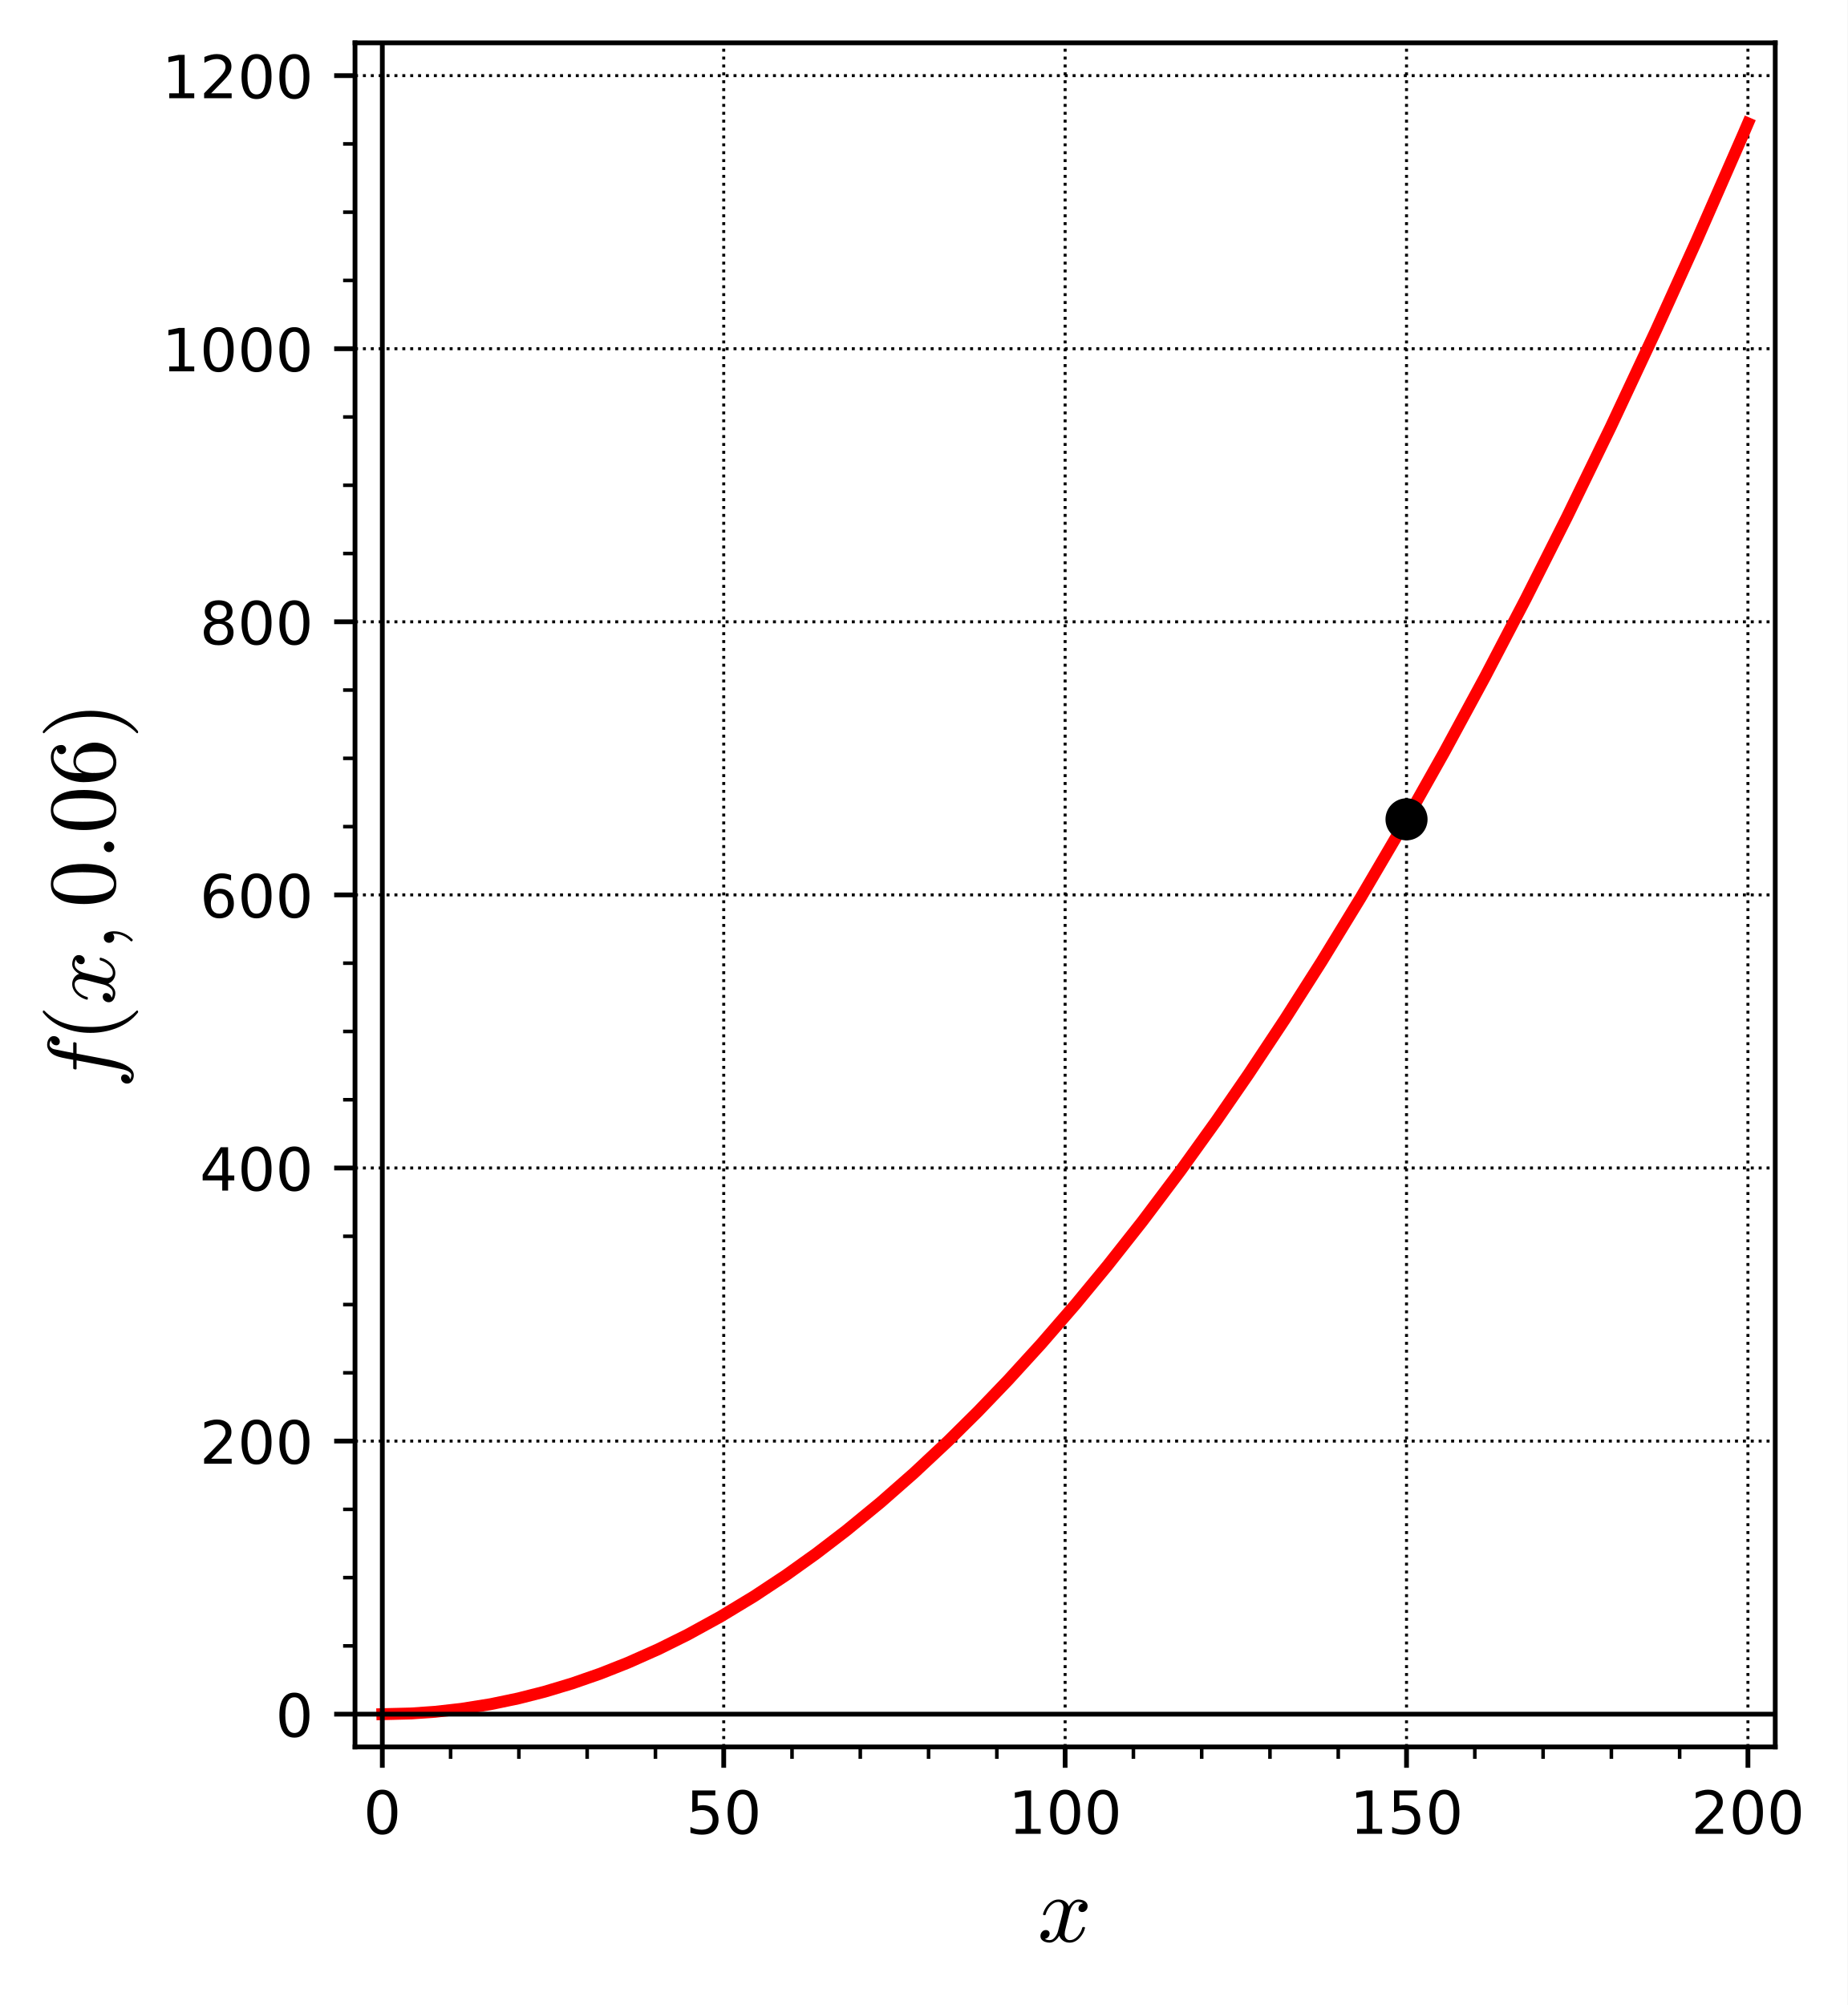
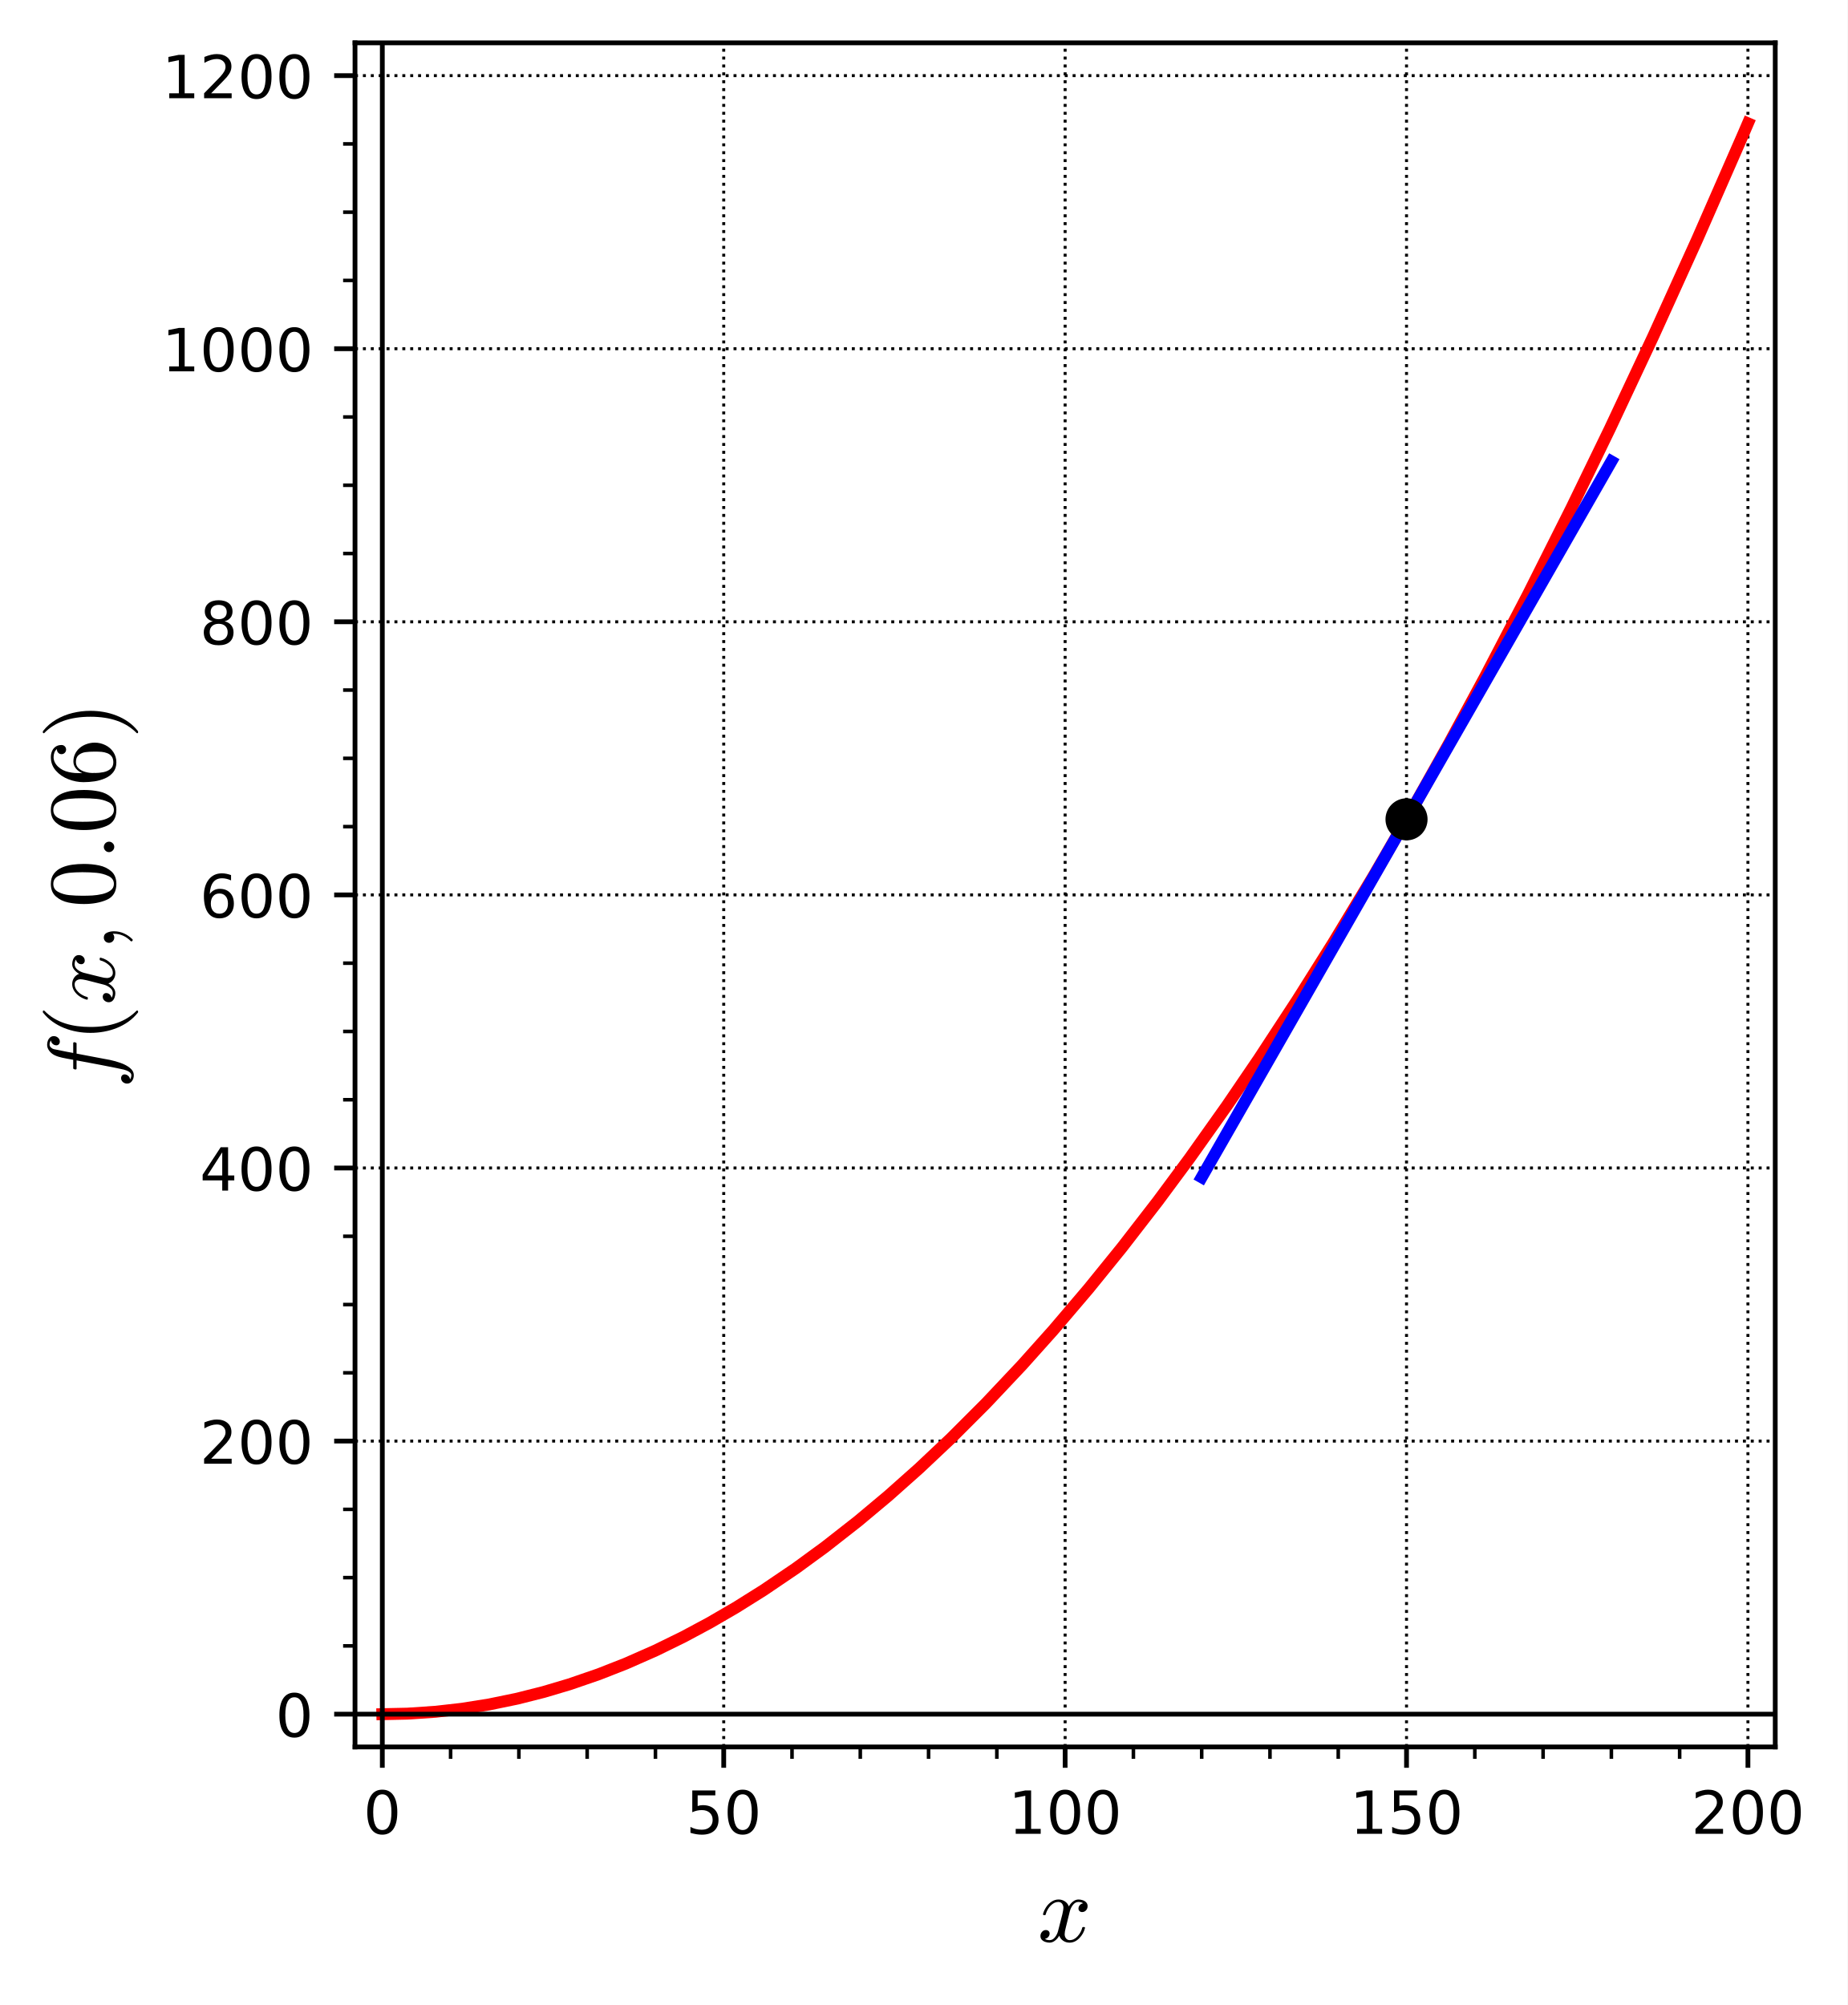
<svg xmlns="http://www.w3.org/2000/svg" xmlns:xlink="http://www.w3.org/1999/xlink" width="310.438pt" height="336.923pt" viewBox="0 0 310.438 336.923" version="1.1">
  <defs>
    <style type="text/css">*{stroke-linejoin: round; stroke-linecap: butt}</style>
  </defs>
  <g id="figure_1">
    <g id="patch_1">
      <path d="M 0 336.923  L 310.438 336.923  L 310.438 0  L 0 0  z " style="fill: #ffffff" />
    </g>
    <g id="axes_1">
      <g id="patch_2">
        <path d="M 59.65 293.56  L 298.283 293.56  L 298.283 7.2  L 59.65 7.2  z " style="fill: #ffffff" />
      </g>
      <g id="matplotlib.axis_1">
        <g id="xtick_1">
          <g id="line2d_1">
-             <path d="M 64.239 293.56  L 64.239 7.2  " clip-path="url(#p986dd4c28b)" style="fill: none; stroke-dasharray: 0.5,0.825; stroke-dashoffset: 0; stroke: #000000; stroke-width: 0.5" />
+             <path d="M 64.239 293.56  L 64.239 7.2  " clip-path="url(#p9a978bb0c8)" style="fill: none; stroke-dasharray: 0.5,0.825; stroke-dashoffset: 0; stroke: #000000; stroke-width: 0.5" />
          </g>
          <g id="line2d_2">
            <defs>
-               <path id="m567e164282" d="M 0 0  L 0 3.5  " style="stroke: #000000; stroke-width: 0.8" />
+               <path id="m484ad7ae65" d="M 0 0  L 0 3.5  " style="stroke: #000000; stroke-width: 0.8" />
            </defs>
            <g>
-               <use xlink:href="#m567e164282" x="64.239" y="293.56" style="stroke: #000000; stroke-width: 0.8" />
+               <use xlink:href="#m484ad7ae65" x="64.239" y="293.56" style="stroke: #000000; stroke-width: 0.8" />
            </g>
          </g>
          <g id="text_1">
            <g transform="translate(61.05785 308.1584)scale(0.1 -0.1)">
              <defs>
                <path id="DejaVuSans-30" d="M 2034 4250  Q 1547 4250 1301 3770  Q 1056 3291 1056 2328  Q 1056 1369 1301 889  Q 1547 409 2034 409  Q 2525 409 2770 889  Q 3016 1369 3016 2328  Q 3016 3291 2770 3770  Q 2525 4250 2034 4250  z M 2034 4750  Q 2819 4750 3233 4129  Q 3647 3509 3647 2328  Q 3647 1150 3233 529  Q 2819 -91 2034 -91  Q 1250 -91 836 529  Q 422 1150 422 2328  Q 422 3509 836 4129  Q 1250 4750 2034 4750  z " transform="scale(0.015625)" />
              </defs>
              <use xlink:href="#DejaVuSans-30" />
            </g>
          </g>
        </g>
        <g id="xtick_2">
          <g id="line2d_3">
-             <path d="M 121.603 293.56  L 121.603 7.2  " clip-path="url(#p986dd4c28b)" style="fill: none; stroke-dasharray: 0.5,0.825; stroke-dashoffset: 0; stroke: #000000; stroke-width: 0.5" />
+             <path d="M 121.603 293.56  L 121.603 7.2  " clip-path="url(#p9a978bb0c8)" style="fill: none; stroke-dasharray: 0.5,0.825; stroke-dashoffset: 0; stroke: #000000; stroke-width: 0.5" />
          </g>
          <g id="line2d_4">
            <g>
-               <use xlink:href="#m567e164282" x="121.603" y="293.56" style="stroke: #000000; stroke-width: 0.8" />
+               <use xlink:href="#m484ad7ae65" x="121.603" y="293.56" style="stroke: #000000; stroke-width: 0.8" />
            </g>
          </g>
          <g id="text_2">
            <g transform="translate(115.2404 308.1584)scale(0.1 -0.1)">
              <defs>
                <path id="DejaVuSans-35" d="M 691 4666  L 3169 4666  L 3169 4134  L 1269 4134  L 1269 2991  Q 1406 3038 1543 3061  Q 1681 3084 1819 3084  Q 2600 3084 3056 2656  Q 3513 2228 3513 1497  Q 3513 744 3044 326  Q 2575 -91 1722 -91  Q 1428 -91 1123 -41  Q 819 9 494 109  L 494 744  Q 775 591 1075 516  Q 1375 441 1709 441  Q 2250 441 2565 725  Q 2881 1009 2881 1497  Q 2881 1984 2565 2268  Q 2250 2553 1709 2553  Q 1456 2553 1204 2497  Q 953 2441 691 2322  L 691 4666  z " transform="scale(0.015625)" />
              </defs>
              <use xlink:href="#DejaVuSans-35" />
              <use xlink:href="#DejaVuSans-30" x="63.623" />
            </g>
          </g>
        </g>
        <g id="xtick_3">
          <g id="line2d_5">
-             <path d="M 178.967 293.56  L 178.967 7.2  " clip-path="url(#p986dd4c28b)" style="fill: none; stroke-dasharray: 0.5,0.825; stroke-dashoffset: 0; stroke: #000000; stroke-width: 0.5" />
+             <path d="M 178.967 293.56  L 178.967 7.2  " clip-path="url(#p9a978bb0c8)" style="fill: none; stroke-dasharray: 0.5,0.825; stroke-dashoffset: 0; stroke: #000000; stroke-width: 0.5" />
          </g>
          <g id="line2d_6">
            <g>
-               <use xlink:href="#m567e164282" x="178.967" y="293.56" style="stroke: #000000; stroke-width: 0.8" />
+               <use xlink:href="#m484ad7ae65" x="178.967" y="293.56" style="stroke: #000000; stroke-width: 0.8" />
            </g>
          </g>
          <g id="text_3">
            <g transform="translate(169.4229 308.1584)scale(0.1 -0.1)">
              <defs>
                <path id="DejaVuSans-31" d="M 794 531  L 1825 531  L 1825 4091  L 703 3866  L 703 4441  L 1819 4666  L 2450 4666  L 2450 531  L 3481 531  L 3481 0  L 794 0  L 794 531  z " transform="scale(0.015625)" />
              </defs>
              <use xlink:href="#DejaVuSans-31" />
              <use xlink:href="#DejaVuSans-30" x="63.623" />
              <use xlink:href="#DejaVuSans-30" x="127.246" />
            </g>
          </g>
        </g>
        <g id="xtick_4">
          <g id="line2d_7">
-             <path d="M 236.33 293.56  L 236.33 7.2  " clip-path="url(#p986dd4c28b)" style="fill: none; stroke-dasharray: 0.5,0.825; stroke-dashoffset: 0; stroke: #000000; stroke-width: 0.5" />
+             <path d="M 236.33 293.56  L 236.33 7.2  " clip-path="url(#p9a978bb0c8)" style="fill: none; stroke-dasharray: 0.5,0.825; stroke-dashoffset: 0; stroke: #000000; stroke-width: 0.5" />
          </g>
          <g id="line2d_8">
            <g>
-               <use xlink:href="#m567e164282" x="236.33" y="293.56" style="stroke: #000000; stroke-width: 0.8" />
+               <use xlink:href="#m484ad7ae65" x="236.33" y="293.56" style="stroke: #000000; stroke-width: 0.8" />
            </g>
          </g>
          <g id="text_4">
            <g transform="translate(226.7867 308.1584)scale(0.1 -0.1)">
              <use xlink:href="#DejaVuSans-31" />
              <use xlink:href="#DejaVuSans-35" x="63.623" />
              <use xlink:href="#DejaVuSans-30" x="127.246" />
            </g>
          </g>
        </g>
        <g id="xtick_5">
          <g id="line2d_9">
-             <path d="M 293.694 293.56  L 293.694 7.2  " clip-path="url(#p986dd4c28b)" style="fill: none; stroke-dasharray: 0.5,0.825; stroke-dashoffset: 0; stroke: #000000; stroke-width: 0.5" />
+             <path d="M 293.694 293.56  L 293.694 7.2  " clip-path="url(#p9a978bb0c8)" style="fill: none; stroke-dasharray: 0.5,0.825; stroke-dashoffset: 0; stroke: #000000; stroke-width: 0.5" />
          </g>
          <g id="line2d_10">
            <g>
-               <use xlink:href="#m567e164282" x="293.694" y="293.56" style="stroke: #000000; stroke-width: 0.8" />
+               <use xlink:href="#m484ad7ae65" x="293.694" y="293.56" style="stroke: #000000; stroke-width: 0.8" />
            </g>
          </g>
          <g id="text_5">
            <g transform="translate(284.1505 308.1584)scale(0.1 -0.1)">
              <defs>
                <path id="DejaVuSans-32" d="M 1228 531  L 3431 531  L 3431 0  L 469 0  L 469 531  Q 828 903 1448 1529  Q 2069 2156 2228 2338  Q 2531 2678 2651 2914  Q 2772 3150 2772 3378  Q 2772 3750 2511 3984  Q 2250 4219 1831 4219  Q 1534 4219 1204 4116  Q 875 4013 500 3803  L 500 4441  Q 881 4594 1212 4672  Q 1544 4750 1819 4750  Q 2544 4750 2975 4387  Q 3406 4025 3406 3419  Q 3406 3131 3298 2873  Q 3191 2616 2906 2266  Q 2828 2175 2409 1742  Q 1991 1309 1228 531  z " transform="scale(0.015625)" />
              </defs>
              <use xlink:href="#DejaVuSans-32" />
              <use xlink:href="#DejaVuSans-30" x="63.623" />
              <use xlink:href="#DejaVuSans-30" x="127.246" />
            </g>
          </g>
        </g>
        <g id="xtick_6">
          <g id="line2d_11">
            <defs>
-               <path id="m54d52d0811" d="M 0 0  L 0 2  " style="stroke: #000000; stroke-width: 0.6" />
+               <path id="mcfa0740520" d="M 0 0  L 0 2  " style="stroke: #000000; stroke-width: 0.6" />
            </defs>
            <g>
-               <use xlink:href="#m54d52d0811" x="75.712" y="293.56" style="stroke: #000000; stroke-width: 0.6" />
+               <use xlink:href="#mcfa0740520" x="75.712" y="293.56" style="stroke: #000000; stroke-width: 0.6" />
            </g>
          </g>
        </g>
        <g id="xtick_7">
          <g id="line2d_12">
            <g>
-               <use xlink:href="#m54d52d0811" x="87.185" y="293.56" style="stroke: #000000; stroke-width: 0.6" />
+               <use xlink:href="#mcfa0740520" x="87.185" y="293.56" style="stroke: #000000; stroke-width: 0.6" />
            </g>
          </g>
        </g>
        <g id="xtick_8">
          <g id="line2d_13">
            <g>
-               <use xlink:href="#m54d52d0811" x="98.657" y="293.56" style="stroke: #000000; stroke-width: 0.6" />
+               <use xlink:href="#mcfa0740520" x="98.657" y="293.56" style="stroke: #000000; stroke-width: 0.6" />
            </g>
          </g>
        </g>
        <g id="xtick_9">
          <g id="line2d_14">
            <g>
-               <use xlink:href="#m54d52d0811" x="110.13" y="293.56" style="stroke: #000000; stroke-width: 0.6" />
+               <use xlink:href="#mcfa0740520" x="110.13" y="293.56" style="stroke: #000000; stroke-width: 0.6" />
            </g>
          </g>
        </g>
        <g id="xtick_10">
          <g id="line2d_15">
            <g>
-               <use xlink:href="#m54d52d0811" x="133.076" y="293.56" style="stroke: #000000; stroke-width: 0.6" />
+               <use xlink:href="#mcfa0740520" x="133.076" y="293.56" style="stroke: #000000; stroke-width: 0.6" />
            </g>
          </g>
        </g>
        <g id="xtick_11">
          <g id="line2d_16">
            <g>
-               <use xlink:href="#m54d52d0811" x="144.548" y="293.56" style="stroke: #000000; stroke-width: 0.6" />
+               <use xlink:href="#mcfa0740520" x="144.548" y="293.56" style="stroke: #000000; stroke-width: 0.6" />
            </g>
          </g>
        </g>
        <g id="xtick_12">
          <g id="line2d_17">
            <g>
-               <use xlink:href="#m54d52d0811" x="156.021" y="293.56" style="stroke: #000000; stroke-width: 0.6" />
+               <use xlink:href="#mcfa0740520" x="156.021" y="293.56" style="stroke: #000000; stroke-width: 0.6" />
            </g>
          </g>
        </g>
        <g id="xtick_13">
          <g id="line2d_18">
            <g>
-               <use xlink:href="#m54d52d0811" x="167.494" y="293.56" style="stroke: #000000; stroke-width: 0.6" />
+               <use xlink:href="#mcfa0740520" x="167.494" y="293.56" style="stroke: #000000; stroke-width: 0.6" />
            </g>
          </g>
        </g>
        <g id="xtick_14">
          <g id="line2d_19">
            <g>
-               <use xlink:href="#m54d52d0811" x="190.439" y="293.56" style="stroke: #000000; stroke-width: 0.6" />
+               <use xlink:href="#mcfa0740520" x="190.439" y="293.56" style="stroke: #000000; stroke-width: 0.6" />
            </g>
          </g>
        </g>
        <g id="xtick_15">
          <g id="line2d_20">
            <g>
-               <use xlink:href="#m54d52d0811" x="201.912" y="293.56" style="stroke: #000000; stroke-width: 0.6" />
+               <use xlink:href="#mcfa0740520" x="201.912" y="293.56" style="stroke: #000000; stroke-width: 0.6" />
            </g>
          </g>
        </g>
        <g id="xtick_16">
          <g id="line2d_21">
            <g>
-               <use xlink:href="#m54d52d0811" x="213.385" y="293.56" style="stroke: #000000; stroke-width: 0.6" />
+               <use xlink:href="#mcfa0740520" x="213.385" y="293.56" style="stroke: #000000; stroke-width: 0.6" />
            </g>
          </g>
        </g>
        <g id="xtick_17">
          <g id="line2d_22">
            <g>
-               <use xlink:href="#m54d52d0811" x="224.858" y="293.56" style="stroke: #000000; stroke-width: 0.6" />
+               <use xlink:href="#mcfa0740520" x="224.858" y="293.56" style="stroke: #000000; stroke-width: 0.6" />
            </g>
          </g>
        </g>
        <g id="xtick_18">
          <g id="line2d_23">
            <g>
-               <use xlink:href="#m54d52d0811" x="247.803" y="293.56" style="stroke: #000000; stroke-width: 0.6" />
+               <use xlink:href="#mcfa0740520" x="247.803" y="293.56" style="stroke: #000000; stroke-width: 0.6" />
            </g>
          </g>
        </g>
        <g id="xtick_19">
          <g id="line2d_24">
            <g>
-               <use xlink:href="#m54d52d0811" x="259.276" y="293.56" style="stroke: #000000; stroke-width: 0.6" />
+               <use xlink:href="#mcfa0740520" x="259.276" y="293.56" style="stroke: #000000; stroke-width: 0.6" />
            </g>
          </g>
        </g>
        <g id="xtick_20">
          <g id="line2d_25">
            <g>
-               <use xlink:href="#m54d52d0811" x="270.749" y="293.56" style="stroke: #000000; stroke-width: 0.6" />
+               <use xlink:href="#mcfa0740520" x="270.749" y="293.56" style="stroke: #000000; stroke-width: 0.6" />
            </g>
          </g>
        </g>
        <g id="xtick_21">
          <g id="line2d_26">
            <g>
-               <use xlink:href="#m54d52d0811" x="282.221" y="293.56" style="stroke: #000000; stroke-width: 0.6" />
+               <use xlink:href="#mcfa0740520" x="282.221" y="293.56" style="stroke: #000000; stroke-width: 0.6" />
            </g>
          </g>
        </g>
        <g id="text_6">
          <g transform="translate(174.3267 326.3956)scale(0.16 -0.16)">
            <defs>
              <path id="Cmmi10-78" d="M 500 184  Q 613 97 819 97  Q 1019 97 1172 289  Q 1325 481 1381 709  L 1672 1844  Q 1741 2153 1741 2266  Q 1741 2425 1652 2544  Q 1563 2663 1403 2663  Q 1200 2663 1022 2536  Q 844 2409 722 2214  Q 600 2019 550 1819  Q 538 1778 500 1778  L 422 1778  Q 372 1778 372 1838  L 372 1856  Q 434 2094 584 2320  Q 734 2547 951 2687  Q 1169 2828 1416 2828  Q 1650 2828 1839 2703  Q 2028 2578 2106 2363  Q 2216 2559 2386 2693  Q 2556 2828 2759 2828  Q 2897 2828 3040 2779  Q 3184 2731 3275 2631  Q 3366 2531 3366 2381  Q 3366 2219 3261 2101  Q 3156 1984 2994 1984  Q 2891 1984 2822 2050  Q 2753 2116 2753 2216  Q 2753 2350 2845 2451  Q 2938 2553 3066 2572  Q 2950 2663 2747 2663  Q 2541 2663 2389 2472  Q 2238 2281 2175 2047  L 1894 916  Q 1825 659 1825 494  Q 1825 331 1917 214  Q 2009 97 2163 97  Q 2463 97 2698 361  Q 2934 625 3009 941  Q 3022 978 3059 978  L 3138 978  Q 3163 978 3178 961  Q 3194 944 3194 922  Q 3194 916 3188 903  Q 3097 522 2806 225  Q 2516 -72 2150 -72  Q 1916 -72 1727 54  Q 1538 181 1459 397  Q 1359 209 1182 68  Q 1006 -72 806 -72  Q 669 -72 523 -23  Q 378 25 287 125  Q 197 225 197 378  Q 197 528 301 651  Q 406 775 563 775  Q 669 775 741 711  Q 813 647 813 544  Q 813 409 723 309  Q 634 209 500 184  z " transform="scale(0.015625)" />
            </defs>
            <use xlink:href="#Cmmi10-78" transform="translate(0 0.8125)" />
          </g>
        </g>
      </g>
      <g id="matplotlib.axis_2">
        <g id="ytick_1">
          <g id="line2d_27">
-             <path d="M 59.65 288.053  L 298.283 288.053  " clip-path="url(#p986dd4c28b)" style="fill: none; stroke-dasharray: 0.5,0.825; stroke-dashoffset: 0; stroke: #000000; stroke-width: 0.5" />
+             <path d="M 59.65 288.053  L 298.283 288.053  " clip-path="url(#p9a978bb0c8)" style="fill: none; stroke-dasharray: 0.5,0.825; stroke-dashoffset: 0; stroke: #000000; stroke-width: 0.5" />
          </g>
          <g id="line2d_28">
            <defs>
-               <path id="m82ce3c837c" d="M 0 0  L -3.5 0  " style="stroke: #000000; stroke-width: 0.8" />
+               <path id="mf04f6d8ac6" d="M 0 0  L -3.5 0  " style="stroke: #000000; stroke-width: 0.8" />
            </defs>
            <g>
-               <use xlink:href="#m82ce3c837c" x="59.65" y="288.053" style="stroke: #000000; stroke-width: 0.8" />
+               <use xlink:href="#mf04f6d8ac6" x="59.65" y="288.053" style="stroke: #000000; stroke-width: 0.8" />
            </g>
          </g>
          <g id="text_7">
            <g transform="translate(46.2875 291.8523)scale(0.1 -0.1)">
              <use xlink:href="#DejaVuSans-30" />
            </g>
          </g>
        </g>
        <g id="ytick_2">
          <g id="line2d_29">
-             <path d="M 59.65 242.162  L 298.283 242.162  " clip-path="url(#p986dd4c28b)" style="fill: none; stroke-dasharray: 0.5,0.825; stroke-dashoffset: 0; stroke: #000000; stroke-width: 0.5" />
+             <path d="M 59.65 242.162  L 298.283 242.162  " clip-path="url(#p9a978bb0c8)" style="fill: none; stroke-dasharray: 0.5,0.825; stroke-dashoffset: 0; stroke: #000000; stroke-width: 0.5" />
          </g>
          <g id="line2d_30">
            <g>
-               <use xlink:href="#m82ce3c837c" x="59.65" y="242.162" style="stroke: #000000; stroke-width: 0.8" />
+               <use xlink:href="#mf04f6d8ac6" x="59.65" y="242.162" style="stroke: #000000; stroke-width: 0.8" />
            </g>
          </g>
          <g id="text_8">
            <g transform="translate(33.5625 245.9613)scale(0.1 -0.1)">
              <use xlink:href="#DejaVuSans-32" />
              <use xlink:href="#DejaVuSans-30" x="63.623" />
              <use xlink:href="#DejaVuSans-30" x="127.246" />
            </g>
          </g>
        </g>
        <g id="ytick_3">
          <g id="line2d_31">
-             <path d="M 59.65 196.271  L 298.283 196.271  " clip-path="url(#p986dd4c28b)" style="fill: none; stroke-dasharray: 0.5,0.825; stroke-dashoffset: 0; stroke: #000000; stroke-width: 0.5" />
+             <path d="M 59.65 196.271  L 298.283 196.271  " clip-path="url(#p9a978bb0c8)" style="fill: none; stroke-dasharray: 0.5,0.825; stroke-dashoffset: 0; stroke: #000000; stroke-width: 0.5" />
          </g>
          <g id="line2d_32">
            <g>
-               <use xlink:href="#m82ce3c837c" x="59.65" y="196.271" style="stroke: #000000; stroke-width: 0.8" />
+               <use xlink:href="#mf04f6d8ac6" x="59.65" y="196.271" style="stroke: #000000; stroke-width: 0.8" />
            </g>
          </g>
          <g id="text_9">
            <g transform="translate(33.5625 200.0702)scale(0.1 -0.1)">
              <defs>
                <path id="DejaVuSans-34" d="M 2419 4116  L 825 1625  L 2419 1625  L 2419 4116  z M 2253 4666  L 3047 4666  L 3047 1625  L 3713 1625  L 3713 1100  L 3047 1100  L 3047 0  L 2419 0  L 2419 1100  L 313 1100  L 313 1709  L 2253 4666  z " transform="scale(0.015625)" />
              </defs>
              <use xlink:href="#DejaVuSans-34" />
              <use xlink:href="#DejaVuSans-30" x="63.623" />
              <use xlink:href="#DejaVuSans-30" x="127.246" />
            </g>
          </g>
        </g>
        <g id="ytick_4">
          <g id="line2d_33">
-             <path d="M 59.65 150.38  L 298.283 150.38  " clip-path="url(#p986dd4c28b)" style="fill: none; stroke-dasharray: 0.5,0.825; stroke-dashoffset: 0; stroke: #000000; stroke-width: 0.5" />
+             <path d="M 59.65 150.38  L 298.283 150.38  " clip-path="url(#p9a978bb0c8)" style="fill: none; stroke-dasharray: 0.5,0.825; stroke-dashoffset: 0; stroke: #000000; stroke-width: 0.5" />
          </g>
          <g id="line2d_34">
            <g>
-               <use xlink:href="#m82ce3c837c" x="59.65" y="150.38" style="stroke: #000000; stroke-width: 0.8" />
+               <use xlink:href="#mf04f6d8ac6" x="59.65" y="150.38" style="stroke: #000000; stroke-width: 0.8" />
            </g>
          </g>
          <g id="text_10">
            <g transform="translate(33.5625 154.1792)scale(0.1 -0.1)">
              <defs>
                <path id="DejaVuSans-36" d="M 2113 2584  Q 1688 2584 1439 2293  Q 1191 2003 1191 1497  Q 1191 994 1439 701  Q 1688 409 2113 409  Q 2538 409 2786 701  Q 3034 994 3034 1497  Q 3034 2003 2786 2293  Q 2538 2584 2113 2584  z M 3366 4563  L 3366 3988  Q 3128 4100 2886 4159  Q 2644 4219 2406 4219  Q 1781 4219 1451 3797  Q 1122 3375 1075 2522  Q 1259 2794 1537 2939  Q 1816 3084 2150 3084  Q 2853 3084 3261 2657  Q 3669 2231 3669 1497  Q 3669 778 3244 343  Q 2819 -91 2113 -91  Q 1303 -91 875 529  Q 447 1150 447 2328  Q 447 3434 972 4092  Q 1497 4750 2381 4750  Q 2619 4750 2861 4703  Q 3103 4656 3366 4563  z " transform="scale(0.015625)" />
              </defs>
              <use xlink:href="#DejaVuSans-36" />
              <use xlink:href="#DejaVuSans-30" x="63.623" />
              <use xlink:href="#DejaVuSans-30" x="127.246" />
            </g>
          </g>
        </g>
        <g id="ytick_5">
          <g id="line2d_35">
-             <path d="M 59.65 104.489  L 298.283 104.489  " clip-path="url(#p986dd4c28b)" style="fill: none; stroke-dasharray: 0.5,0.825; stroke-dashoffset: 0; stroke: #000000; stroke-width: 0.5" />
+             <path d="M 59.65 104.489  L 298.283 104.489  " clip-path="url(#p9a978bb0c8)" style="fill: none; stroke-dasharray: 0.5,0.825; stroke-dashoffset: 0; stroke: #000000; stroke-width: 0.5" />
          </g>
          <g id="line2d_36">
            <g>
-               <use xlink:href="#m82ce3c837c" x="59.65" y="104.489" style="stroke: #000000; stroke-width: 0.8" />
+               <use xlink:href="#mf04f6d8ac6" x="59.65" y="104.489" style="stroke: #000000; stroke-width: 0.8" />
            </g>
          </g>
          <g id="text_11">
            <g transform="translate(33.5625 108.2882)scale(0.1 -0.1)">
              <defs>
                <path id="DejaVuSans-38" d="M 2034 2216  Q 1584 2216 1326 1975  Q 1069 1734 1069 1313  Q 1069 891 1326 650  Q 1584 409 2034 409  Q 2484 409 2743 651  Q 3003 894 3003 1313  Q 3003 1734 2745 1975  Q 2488 2216 2034 2216  z M 1403 2484  Q 997 2584 770 2862  Q 544 3141 544 3541  Q 544 4100 942 4425  Q 1341 4750 2034 4750  Q 2731 4750 3128 4425  Q 3525 4100 3525 3541  Q 3525 3141 3298 2862  Q 3072 2584 2669 2484  Q 3125 2378 3379 2068  Q 3634 1759 3634 1313  Q 3634 634 3220 271  Q 2806 -91 2034 -91  Q 1263 -91 848 271  Q 434 634 434 1313  Q 434 1759 690 2068  Q 947 2378 1403 2484  z M 1172 3481  Q 1172 3119 1398 2916  Q 1625 2713 2034 2713  Q 2441 2713 2670 2916  Q 2900 3119 2900 3481  Q 2900 3844 2670 4047  Q 2441 4250 2034 4250  Q 1625 4250 1398 4047  Q 1172 3844 1172 3481  z " transform="scale(0.015625)" />
              </defs>
              <use xlink:href="#DejaVuSans-38" />
              <use xlink:href="#DejaVuSans-30" x="63.623" />
              <use xlink:href="#DejaVuSans-30" x="127.246" />
            </g>
          </g>
        </g>
        <g id="ytick_6">
          <g id="line2d_37">
-             <path d="M 59.65 58.598  L 298.283 58.598  " clip-path="url(#p986dd4c28b)" style="fill: none; stroke-dasharray: 0.5,0.825; stroke-dashoffset: 0; stroke: #000000; stroke-width: 0.5" />
+             <path d="M 59.65 58.598  L 298.283 58.598  " clip-path="url(#p9a978bb0c8)" style="fill: none; stroke-dasharray: 0.5,0.825; stroke-dashoffset: 0; stroke: #000000; stroke-width: 0.5" />
          </g>
          <g id="line2d_38">
            <g>
-               <use xlink:href="#m82ce3c837c" x="59.65" y="58.598" style="stroke: #000000; stroke-width: 0.8" />
+               <use xlink:href="#mf04f6d8ac6" x="59.65" y="58.598" style="stroke: #000000; stroke-width: 0.8" />
            </g>
          </g>
          <g id="text_12">
            <g transform="translate(27.2 62.39717)scale(0.1 -0.1)">
              <use xlink:href="#DejaVuSans-31" />
              <use xlink:href="#DejaVuSans-30" x="63.623" />
              <use xlink:href="#DejaVuSans-30" x="127.246" />
              <use xlink:href="#DejaVuSans-30" x="190.869" />
            </g>
          </g>
        </g>
        <g id="ytick_7">
          <g id="line2d_39">
-             <path d="M 59.65 12.707  L 298.283 12.707  " clip-path="url(#p986dd4c28b)" style="fill: none; stroke-dasharray: 0.5,0.825; stroke-dashoffset: 0; stroke: #000000; stroke-width: 0.5" />
+             <path d="M 59.65 12.707  L 298.283 12.707  " clip-path="url(#p9a978bb0c8)" style="fill: none; stroke-dasharray: 0.5,0.825; stroke-dashoffset: 0; stroke: #000000; stroke-width: 0.5" />
          </g>
          <g id="line2d_40">
            <g>
-               <use xlink:href="#m82ce3c837c" x="59.65" y="12.707" style="stroke: #000000; stroke-width: 0.8" />
+               <use xlink:href="#mf04f6d8ac6" x="59.65" y="12.707" style="stroke: #000000; stroke-width: 0.8" />
            </g>
          </g>
          <g id="text_13">
            <g transform="translate(27.2 16.50614)scale(0.1 -0.1)">
              <use xlink:href="#DejaVuSans-31" />
              <use xlink:href="#DejaVuSans-32" x="63.623" />
              <use xlink:href="#DejaVuSans-30" x="127.246" />
              <use xlink:href="#DejaVuSans-30" x="190.869" />
            </g>
          </g>
        </g>
        <g id="ytick_8">
          <g id="line2d_41">
            <defs>
-               <path id="m373821c0b1" d="M 0 0  L -2 0  " style="stroke: #000000; stroke-width: 0.6" />
+               <path id="m041ec26799" d="M 0 0  L -2 0  " style="stroke: #000000; stroke-width: 0.6" />
            </defs>
            <g>
-               <use xlink:href="#m373821c0b1" x="59.65" y="276.58" style="stroke: #000000; stroke-width: 0.6" />
+               <use xlink:href="#m041ec26799" x="59.65" y="276.58" style="stroke: #000000; stroke-width: 0.6" />
            </g>
          </g>
        </g>
        <g id="ytick_9">
          <g id="line2d_42">
            <g>
-               <use xlink:href="#m373821c0b1" x="59.65" y="265.108" style="stroke: #000000; stroke-width: 0.6" />
+               <use xlink:href="#m041ec26799" x="59.65" y="265.108" style="stroke: #000000; stroke-width: 0.6" />
            </g>
          </g>
        </g>
        <g id="ytick_10">
          <g id="line2d_43">
            <g>
-               <use xlink:href="#m373821c0b1" x="59.65" y="253.635" style="stroke: #000000; stroke-width: 0.6" />
+               <use xlink:href="#m041ec26799" x="59.65" y="253.635" style="stroke: #000000; stroke-width: 0.6" />
            </g>
          </g>
        </g>
        <g id="ytick_11">
          <g id="line2d_44">
            <g>
-               <use xlink:href="#m373821c0b1" x="59.65" y="230.689" style="stroke: #000000; stroke-width: 0.6" />
+               <use xlink:href="#m041ec26799" x="59.65" y="230.689" style="stroke: #000000; stroke-width: 0.6" />
            </g>
          </g>
        </g>
        <g id="ytick_12">
          <g id="line2d_45">
            <g>
-               <use xlink:href="#m373821c0b1" x="59.65" y="219.217" style="stroke: #000000; stroke-width: 0.6" />
+               <use xlink:href="#m041ec26799" x="59.65" y="219.217" style="stroke: #000000; stroke-width: 0.6" />
            </g>
          </g>
        </g>
        <g id="ytick_13">
          <g id="line2d_46">
            <g>
-               <use xlink:href="#m373821c0b1" x="59.65" y="207.744" style="stroke: #000000; stroke-width: 0.6" />
+               <use xlink:href="#m041ec26799" x="59.65" y="207.744" style="stroke: #000000; stroke-width: 0.6" />
            </g>
          </g>
        </g>
        <g id="ytick_14">
          <g id="line2d_47">
            <g>
-               <use xlink:href="#m373821c0b1" x="59.65" y="184.798" style="stroke: #000000; stroke-width: 0.6" />
+               <use xlink:href="#m041ec26799" x="59.65" y="184.798" style="stroke: #000000; stroke-width: 0.6" />
            </g>
          </g>
        </g>
        <g id="ytick_15">
          <g id="line2d_48">
            <g>
-               <use xlink:href="#m373821c0b1" x="59.65" y="173.326" style="stroke: #000000; stroke-width: 0.6" />
+               <use xlink:href="#m041ec26799" x="59.65" y="173.326" style="stroke: #000000; stroke-width: 0.6" />
            </g>
          </g>
        </g>
        <g id="ytick_16">
          <g id="line2d_49">
            <g>
-               <use xlink:href="#m373821c0b1" x="59.65" y="161.853" style="stroke: #000000; stroke-width: 0.6" />
+               <use xlink:href="#m041ec26799" x="59.65" y="161.853" style="stroke: #000000; stroke-width: 0.6" />
            </g>
          </g>
        </g>
        <g id="ytick_17">
          <g id="line2d_50">
            <g>
-               <use xlink:href="#m373821c0b1" x="59.65" y="138.907" style="stroke: #000000; stroke-width: 0.6" />
+               <use xlink:href="#m041ec26799" x="59.65" y="138.907" style="stroke: #000000; stroke-width: 0.6" />
            </g>
          </g>
        </g>
        <g id="ytick_18">
          <g id="line2d_51">
            <g>
-               <use xlink:href="#m373821c0b1" x="59.65" y="127.434" style="stroke: #000000; stroke-width: 0.6" />
+               <use xlink:href="#m041ec26799" x="59.65" y="127.434" style="stroke: #000000; stroke-width: 0.6" />
            </g>
          </g>
        </g>
        <g id="ytick_19">
          <g id="line2d_52">
            <g>
-               <use xlink:href="#m373821c0b1" x="59.65" y="115.962" style="stroke: #000000; stroke-width: 0.6" />
+               <use xlink:href="#m041ec26799" x="59.65" y="115.962" style="stroke: #000000; stroke-width: 0.6" />
            </g>
          </g>
        </g>
        <g id="ytick_20">
          <g id="line2d_53">
            <g>
-               <use xlink:href="#m373821c0b1" x="59.65" y="93.016" style="stroke: #000000; stroke-width: 0.6" />
+               <use xlink:href="#m041ec26799" x="59.65" y="93.016" style="stroke: #000000; stroke-width: 0.6" />
            </g>
          </g>
        </g>
        <g id="ytick_21">
          <g id="line2d_54">
            <g>
-               <use xlink:href="#m373821c0b1" x="59.65" y="81.543" style="stroke: #000000; stroke-width: 0.6" />
+               <use xlink:href="#m041ec26799" x="59.65" y="81.543" style="stroke: #000000; stroke-width: 0.6" />
            </g>
          </g>
        </g>
        <g id="ytick_22">
          <g id="line2d_55">
            <g>
-               <use xlink:href="#m373821c0b1" x="59.65" y="70.071" style="stroke: #000000; stroke-width: 0.6" />
+               <use xlink:href="#m041ec26799" x="59.65" y="70.071" style="stroke: #000000; stroke-width: 0.6" />
            </g>
          </g>
        </g>
        <g id="ytick_23">
          <g id="line2d_56">
            <g>
-               <use xlink:href="#m373821c0b1" x="59.65" y="47.125" style="stroke: #000000; stroke-width: 0.6" />
+               <use xlink:href="#m041ec26799" x="59.65" y="47.125" style="stroke: #000000; stroke-width: 0.6" />
            </g>
          </g>
        </g>
        <g id="ytick_24">
          <g id="line2d_57">
            <g>
-               <use xlink:href="#m373821c0b1" x="59.65" y="35.652" style="stroke: #000000; stroke-width: 0.6" />
+               <use xlink:href="#m041ec26799" x="59.65" y="35.652" style="stroke: #000000; stroke-width: 0.6" />
            </g>
          </g>
        </g>
        <g id="ytick_25">
          <g id="line2d_58">
            <g>
-               <use xlink:href="#m373821c0b1" x="59.65" y="24.18" style="stroke: #000000; stroke-width: 0.6" />
+               <use xlink:href="#m041ec26799" x="59.65" y="24.18" style="stroke: #000000; stroke-width: 0.6" />
            </g>
          </g>
        </g>
        <g id="text_14">
          <g transform="translate(19.2 182.94)rotate(-90)scale(0.16 -0.16)">
            <defs>
              <path id="Cmmi10-66" d="M 622 -1056  Q 741 -1147 909 -1147  Q 1138 -1147 1281 -641  Q 1341 -397 1606 966  L 1900 2534  L 1350 2534  Q 1288 2534 1288 2619  Q 1313 2759 1369 2759  L 1941 2759  L 2016 3175  Q 2053 3369 2084 3508  Q 2116 3647 2152 3765  Q 2188 3884 2259 4031  Q 2369 4241 2555 4377  Q 2741 4513 2956 4513  Q 3097 4513 3230 4461  Q 3363 4409 3447 4306  Q 3531 4203 3531 4063  Q 3531 3900 3423 3779  Q 3316 3659 3163 3659  Q 3059 3659 2986 3723  Q 2913 3788 2913 3891  Q 2913 4031 3008 4136  Q 3103 4241 3244 4256  Q 3125 4347 2950 4347  Q 2853 4347 2767 4256  Q 2681 4166 2656 4063  Q 2616 3900 2478 3181  L 2400 2759  L 3059 2759  Q 3122 2759 3122 2675  Q 3119 2659 3109 2620  Q 3100 2581 3083 2557  Q 3066 2534 3041 2534  L 2356 2534  L 2059 972  Q 2003 631 1929 279  Q 1856 -72 1723 -442  Q 1591 -813 1384 -1063  Q 1178 -1313 897 -1313  Q 681 -1313 511 -1189  Q 341 -1066 341 -863  Q 341 -700 445 -579  Q 550 -459 709 -459  Q 816 -459 887 -523  Q 959 -588 959 -691  Q 959 -828 857 -942  Q 756 -1056 622 -1056  z " transform="scale(0.015625)" />
              <path id="Cmr10-28" d="M 1984 -1588  Q 1628 -1306 1370 -942  Q 1113 -578 948 -165  Q 784 247 703 697  Q 622 1147 622 1600  Q 622 2059 703 2509  Q 784 2959 951 3375  Q 1119 3791 1378 4153  Q 1638 4516 1984 4788  Q 1984 4800 2016 4800  L 2075 4800  Q 2094 4800 2109 4783  Q 2125 4766 2125 4744  Q 2125 4716 2113 4703  Q 1800 4397 1592 4047  Q 1384 3697 1257 3301  Q 1131 2906 1075 2482  Q 1019 2059 1019 1600  Q 1019 -434 2106 -1491  Q 2125 -1509 2125 -1544  Q 2125 -1559 2108 -1579  Q 2091 -1600 2075 -1600  L 2016 -1600  Q 1984 -1600 1984 -1588  z " transform="scale(0.015625)" />
              <path id="Cmmi10-3b" d="M 634 -1153  Q 634 -1125 659 -1100  Q 891 -878 1019 -587  Q 1147 -297 1147 25  L 1147 103  Q 1044 0 891 0  Q 744 0 641 103  Q 538 206 538 353  Q 538 503 641 603  Q 744 703 891 703  Q 1119 703 1216 492  Q 1313 281 1313 25  Q 1313 -331 1170 -651  Q 1028 -972 769 -1228  Q 744 -1241 728 -1241  Q 697 -1241 665 -1212  Q 634 -1184 634 -1153  z " transform="scale(0.015625)" />
              <path id="Cmr10-30" d="M 1600 -141  Q 816 -141 533 504  Q 250 1150 250 2041  Q 250 2597 351 3087  Q 453 3578 754 3920  Q 1056 4263 1600 4263  Q 2022 4263 2290 4056  Q 2559 3850 2700 3523  Q 2841 3197 2892 2823  Q 2944 2450 2944 2041  Q 2944 1491 2842 1011  Q 2741 531 2444 195  Q 2147 -141 1600 -141  z M 1600 25  Q 1956 25 2131 390  Q 2306 756 2347 1200  Q 2388 1644 2388 2144  Q 2388 2625 2347 3031  Q 2306 3438 2132 3767  Q 1959 4097 1600 4097  Q 1238 4097 1063 3765  Q 888 3434 847 3029  Q 806 2625 806 2144  Q 806 1788 823 1472  Q 841 1156 916 820  Q 991 484 1158 254  Q 1325 25 1600 25  z " transform="scale(0.015625)" />
              <path id="Cmmi10-3a" d="M 538 353  Q 538 497 644 600  Q 750 703 891 703  Q 978 703 1062 656  Q 1147 609 1194 525  Q 1241 441 1241 353  Q 1241 213 1137 106  Q 1034 0 891 0  Q 750 0 644 106  Q 538 213 538 353  z " transform="scale(0.015625)" />
              <path id="Cmr10-36" d="M 1600 -141  Q 1203 -141 937 70  Q 672 281 526 617  Q 381 953 325 1322  Q 269 1691 269 2069  Q 269 2575 466 3084  Q 663 3594 1045 3928  Q 1428 4263 1953 4263  Q 2172 4263 2361 4180  Q 2550 4097 2658 3936  Q 2766 3775 2766 3547  Q 2766 3416 2677 3327  Q 2588 3238 2456 3238  Q 2331 3238 2240 3328  Q 2150 3419 2150 3547  Q 2150 3672 2240 3762  Q 2331 3853 2456 3853  L 2491 3853  Q 2409 3969 2261 4023  Q 2113 4078 1953 4078  Q 1759 4078 1595 3993  Q 1431 3909 1300 3765  Q 1169 3622 1081 3448  Q 994 3275 945 3053  Q 897 2831 884 2637  Q 872 2444 872 2150  Q 984 2413 1190 2580  Q 1397 2747 1656 2747  Q 1941 2747 2175 2631  Q 2409 2516 2578 2311  Q 2747 2106 2836 1843  Q 2925 1581 2925 1313  Q 2925 938 2758 598  Q 2591 259 2287 59  Q 1984 -141 1600 -141  z M 1600 63  Q 1847 63 1997 175  Q 2147 288 2217 473  Q 2288 659 2305 848  Q 2322 1038 2322 1313  Q 2322 1675 2287 1931  Q 2253 2188 2100 2383  Q 1947 2578 1631 2578  Q 1372 2578 1205 2403  Q 1038 2228 961 1961  Q 884 1694 884 1447  Q 884 1363 891 1319  Q 891 1309 889 1303  Q 888 1297 884 1288  Q 884 1013 940 731  Q 997 450 1156 256  Q 1316 63 1600 63  z " transform="scale(0.015625)" />
              <path id="Cmr10-29" d="M 416 -1600  Q 359 -1600 359 -1544  Q 359 -1516 372 -1503  Q 1466 -434 1466 1600  Q 1466 3634 384 4691  Q 359 4706 359 4744  Q 359 4766 376 4783  Q 394 4800 416 4800  L 475 4800  Q 494 4800 506 4788  Q 966 4425 1272 3906  Q 1578 3388 1720 2800  Q 1863 2213 1863 1600  Q 1863 1147 1786 708  Q 1709 269 1542 -157  Q 1375 -584 1119 -945  Q 863 -1306 506 -1588  Q 494 -1600 475 -1600  L 416 -1600  z " transform="scale(0.015625)" />
            </defs>
            <use xlink:href="#Cmmi10-66" />
            <use xlink:href="#Cmr10-28" transform="translate(48.87695 0)" />
            <use xlink:href="#Cmmi10-78" transform="translate(87.69531 0)" />
            <use xlink:href="#Cmmi10-3b" transform="translate(144.7754 0)" />
            <use xlink:href="#Cmr10-30" transform="translate(190.0195 0)" />
            <use xlink:href="#Cmmi10-3a" transform="translate(240.0195 0)" />
            <use xlink:href="#Cmr10-30" transform="translate(267.7051 0)" />
            <use xlink:href="#Cmr10-36" transform="translate(317.7051 0)" />
            <use xlink:href="#Cmr10-29" transform="translate(367.7051 0)" />
          </g>
        </g>
      </g>
      <g id="line2d_59">
-         <path d="M 64.239 288.053  L 69.092 287.934  L 73.113 287.653  L 77.515 287.158  L 82.453 286.369  L 87.089 285.402  L 91.474 284.287  L 96.105 282.897  L 100.906 281.227  L 105.495 279.411  L 110.653 277.115  L 115.535 274.693  L 121.024 271.681  L 126.708 268.239  L 132.104 264.668  L 137.158 261.055  L 142.206 257.188  L 147.974 252.452  L 153.552 247.551  L 159.33 242.141  L 164.291 237.225  L 169.404 231.898  L 174.928 225.844  L 180.699 219.188  L 186.089 212.666  L 191.935 205.259  L 198.307 196.789  L 204.39 188.32  L 209.778 180.504  L 215.939 171.206  L 222.061 161.584  L 228.601 150.886  L 235.542 139.057  L 242.665 126.408  L 249.49 113.805  L 256.362 100.639  L 263.296 86.865  L 270.675 71.674  L 278.219 55.569  L 285.071 40.443  L 292.884 22.612  L 293.694 20.727  L 293.694 20.727  " clip-path="url(#p986dd4c28b)" style="fill: none; stroke: #ff0000; stroke-width: 2; stroke-linecap: square" />
+         <path d="M 64.239 288.053  L 68.458 287.963  L 73.194 287.646  L 77.591 287.148  L 82.194 286.416  L 86.931 285.439  L 91.353 284.32  L 95.67 283.037  L 100.597 281.341  L 105.16 279.551  L 110.16 277.346  L 114.842 275.052  L 119.2 272.716  L 123.647 270.133  L 128.294 267.22  L 133.729 263.535  L 138.621 259.961  L 144.176 255.609  L 149.243 251.365  L 154.425 246.756  L 159.831 241.657  L 165.663 235.822  L 171.733 229.383  L 176.969 223.529  L 182.928 216.527  L 188.518 209.631  L 194.535 201.853  L 199.851 194.675  L 206.127 185.833  L 211.543 177.88  L 217.981 168.039  L 223.982 158.488  L 230.728 147.313  L 236.947 136.602  L 243.544 124.811  L 249.529 113.733  L 256.778 99.826  L 264.043 85.354  L 270.488 72.065  L 277.811 56.455  L 285.183 40.191  L 292.898 22.58  L 293.694 20.727  L 293.694 20.727  " clip-path="url(#p9a978bb0c8)" style="fill: none; stroke: #ff0000; stroke-width: 2; stroke-linecap: square" />
      </g>
      <g id="line2d_60">
-         <path d="M 59.65 288.053  L 298.283 288.053  " clip-path="url(#p986dd4c28b)" style="fill: none; stroke: #000000; stroke-width: 0.8; stroke-linecap: square" />
+         <path d="M 201.912 197.83  L 270.749 77.534  L 270.749 77.534  " clip-path="url(#p9a978bb0c8)" style="fill: none; stroke: #0000ff; stroke-width: 2; stroke-linecap: square" />
      </g>
      <g id="line2d_61">
-         <path d="M 64.239 293.56  L 64.239 7.2  " clip-path="url(#p986dd4c28b)" style="fill: none; stroke: #000000; stroke-width: 0.8; stroke-linecap: square" />
+         <path d="M 59.65 288.053  L 298.283 288.053  " clip-path="url(#p9a978bb0c8)" style="fill: none; stroke: #000000; stroke-width: 0.8; stroke-linecap: square" />
+       </g>
+       <g id="line2d_62">
+         <path d="M 64.239 293.56  L 64.239 7.2  " clip-path="url(#p9a978bb0c8)" style="fill: none; stroke: #000000; stroke-width: 0.8; stroke-linecap: square" />
      </g>
      <g id="patch_3">
        <path d="M 59.65 293.56  L 59.65 7.2  " style="fill: none; stroke: #000000; stroke-width: 0.8; stroke-linejoin: miter; stroke-linecap: square" />
      </g>
      <g id="patch_4">
        <path d="M 298.283 293.56  L 298.283 7.2  " style="fill: none; stroke: #000000; stroke-width: 0.8; stroke-linejoin: miter; stroke-linecap: square" />
      </g>
      <g id="patch_5">
        <path d="M 59.65 293.56  L 298.283 293.56  " style="fill: none; stroke: #000000; stroke-width: 0.8; stroke-linejoin: miter; stroke-linecap: square" />
      </g>
      <g id="patch_6">
        <path d="M 59.65 7.2  L 298.283 7.2  " style="fill: none; stroke: #000000; stroke-width: 0.8; stroke-linejoin: miter; stroke-linecap: square" />
      </g>
      <g id="PathCollection_1">
-         <path d="M 236.33 141.217  C 237.268 141.217 238.167 140.845 238.83 140.182  C 239.493 139.519 239.866 138.62 239.866 137.682  C 239.866 136.744 239.493 135.845 238.83 135.182  C 238.167 134.519 237.268 134.146 236.33 134.146  C 235.393 134.146 234.493 134.519 233.83 135.182  C 233.167 135.845 232.795 136.744 232.795 137.682  C 232.795 138.62 233.167 139.519 233.83 140.182  C 234.493 140.845 235.393 141.217 236.33 141.217  z " clip-path="url(#p986dd4c28b)" />
+         <path d="M 236.33 141.217  C 237.268 141.217 238.167 140.845 238.83 140.182  C 239.493 139.519 239.866 138.62 239.866 137.682  C 239.866 136.744 239.493 135.845 238.83 135.182  C 238.167 134.519 237.268 134.146 236.33 134.146  C 235.393 134.146 234.493 134.519 233.83 135.182  C 233.167 135.845 232.795 136.744 232.795 137.682  C 232.795 138.62 233.167 139.519 233.83 140.182  C 234.493 140.845 235.393 141.217 236.33 141.217  z " clip-path="url(#p9a978bb0c8)" />
      </g>
    </g>
  </g>
  <defs>
-     <clipPath id="p986dd4c28b">
+     <clipPath id="p9a978bb0c8">
      <rect x="59.65" y="7.2" width="238.633" height="286.36" />
    </clipPath>
  </defs>
</svg>
